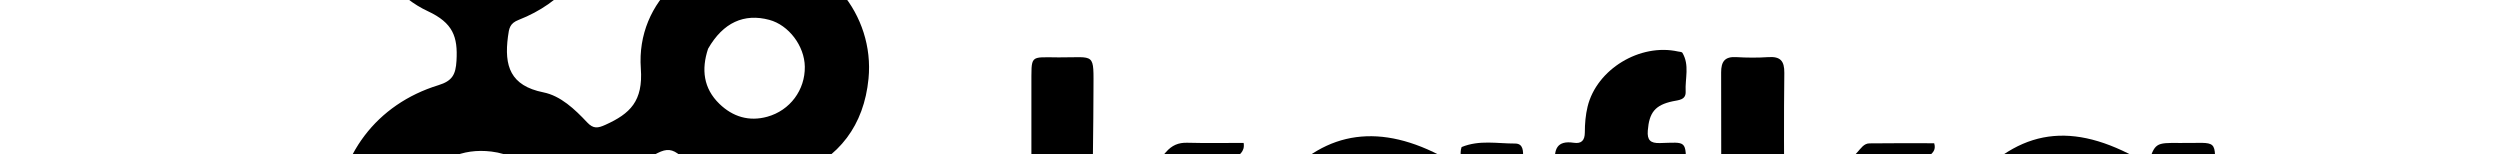
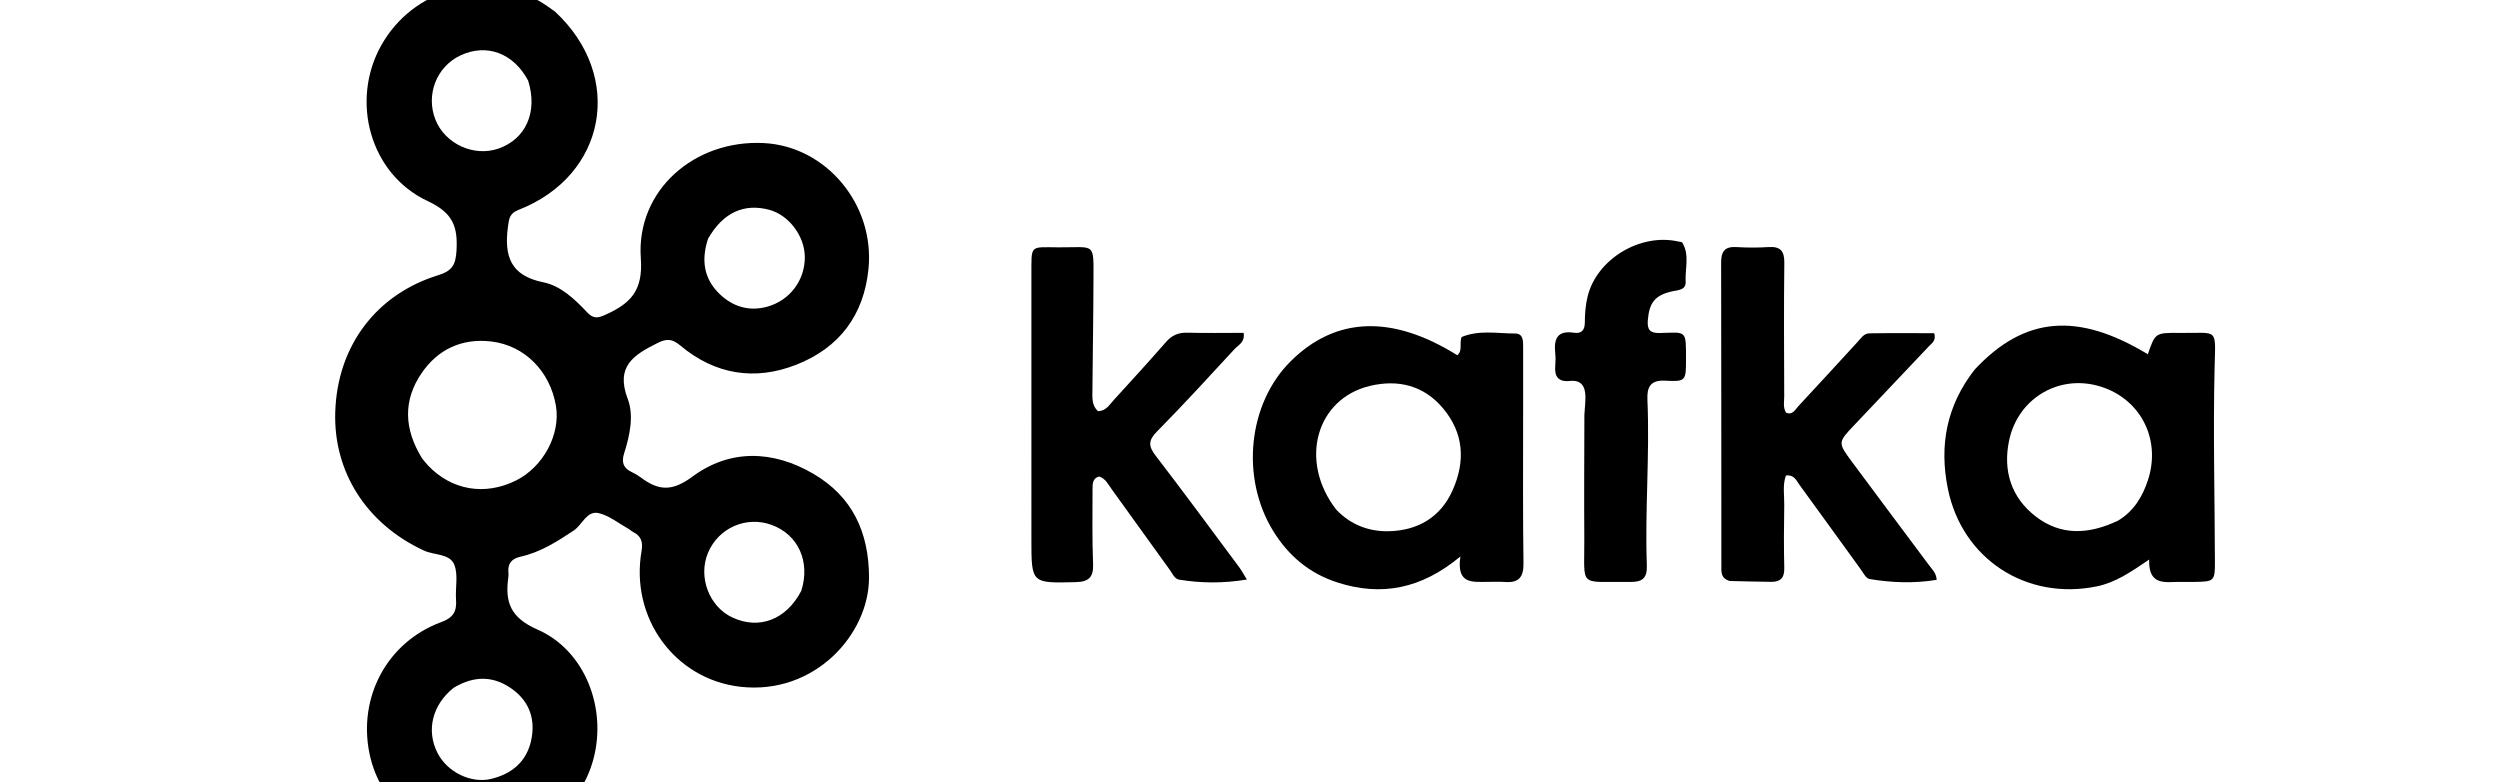
- <svg xmlns="http://www.w3.org/2000/svg" version="1.1" id="Layer_1" x="0px" y="0px" width="100%" viewBox="0 112 816 50" enable-background="new 0 50 816 255" xml:space="preserve">
+ <svg xmlns="http://www.w3.org/2000/svg" version="1.1" id="Layer_1" x="0px" y="0px" width="100%" viewBox="0 50 816 255" enable-background="new 0 50 816 255" xml:space="preserve">
  <path fill="#000000" opacity="1" stroke="none" d=" M181.152,53.781   C203.951,74.938 197.92,107.297 169.306,118.484   C166.38,119.628 166.161,121.2 165.795,123.977   C164.538,133.509 166.526,139.973 177.373,142.147   C183,143.275 187.618,147.659 191.631,151.932   C193.682,154.116 195.141,153.855 197.62,152.734   C205.643,149.107 209.944,145.047 209.168,134.361   C207.559,112.21 226.628,95.488 249.397,96.703   C269.715,97.787 285.526,116.776 283.483,137.685   C281.997,152.898 273.924,163.532 259.939,169.033   C246.363,174.373 233.381,172.274 222.059,162.782   C219.459,160.603 217.651,160.435 214.62,161.959   C206.908,165.835 200.798,169.494 204.91,180.262   C206.94,185.579 205.584,192.158 203.718,197.962   C202.798,200.825 203.419,202.796 206.2,204.078   C207.252,204.563 208.268,205.177 209.197,205.872   C214.887,210.129 219.32,210.528 225.976,205.594   C238.241,196.504 252.304,196.933 265.48,204.643   C278.212,212.094 283.611,223.684 283.651,238.451   C283.701,257.125 265.755,276.913 241.661,274.161   C220.198,271.71 205.644,251.661 209.396,229.899   C209.892,227.025 209.367,225.023 206.721,223.69   C206.131,223.394 205.648,222.892 205.068,222.57   C201.866,220.792 198.826,218.27 195.391,217.484   C191.493,216.592 190.083,221.284 187.281,223.147   C181.837,226.765 176.398,230.26 169.932,231.693   C166.991,232.345 165.646,233.964 165.947,236.962   C165.996,237.456 165.991,237.968 165.921,238.459   C164.775,246.556 166.622,251.628 175.435,255.489   C190.972,262.295 198.135,281.146 193.695,297.75   C189.238,314.418 173.582,326.246 156.71,325.694   C138.961,325.113 124.094,312.885 120.606,295.998   C116.79,277.528 126.408,259.52 144.029,253.053   C148.018,251.589 149.119,249.524 148.848,245.725   C148.576,241.913 149.612,237.694 148.296,234.354   C146.832,230.636 141.751,231.269 138.377,229.705   C119.435,220.925 108.825,203.863 109.423,184.517   C110.098,162.719 122.981,145.987 143.093,139.805   C147.633,138.409 148.735,136.363 149.001,131.822   C149.458,123.998 147.875,119.487 139.642,115.652   C120.699,106.827 114.282,82.84 124.462,64.766   C134.87,46.288 157.974,39.921 176.305,50.506   C177.887,51.42 179.353,52.533 181.152,53.781  M137.789,199.641   C138.428,200.406 139.026,201.211 139.711,201.932   C147.42,210.042 158.288,211.885 168.442,206.823   C177.336,202.389 183.024,191.747 181.457,182.473   C179.554,171.208 171.288,162.775 160.402,161.467   C150.793,160.313 142.902,164.01 137.568,171.858   C131.607,180.63 131.77,189.941 137.789,199.641  M148.069,274.496   C141.109,280.052 139.047,288.385 142.806,295.766   C146.022,302.079 153.811,305.826 160.366,304.222   C167.067,302.583 171.802,298.607 173.334,291.849   C174.841,285.201 173.024,279.19 167.336,275.032   C161.44,270.722 155.118,270.265 148.069,274.496  M261.54,242.853   C264.564,233.331 260.541,224.45 251.774,221.298   C243.545,218.34 234.543,222.297 231.117,230.377   C227.776,238.261 231.404,247.964 239.027,251.533   C247.684,255.585 256.551,252.4 261.54,242.853  M172.391,76.319   C167.608,67.334 158.876,64.079 150.301,68.084   C142.459,71.747 138.882,81.008 142.165,89.149   C145.339,97.017 154.729,101.282 162.729,98.488   C171.561,95.402 175.615,86.653 172.391,76.319  M231.117,127.909   C228.888,134.618 229.58,140.832 234.815,145.897   C239.162,150.103 244.477,151.752 250.449,150.098   C257.88,148.041 262.803,141.354 262.692,133.776   C262.593,126.981 257.446,120.187 251.105,118.483   C242.916,116.283 236.03,119.315 231.117,127.909  z" />
  <path fill="#000000" opacity="1" stroke="none" d=" M644.545,170.618   C660.776,153.23 678.166,151.773 701.054,165.633   C703.456,158.652 703.457,158.573 711.542,158.667   C724.201,158.815 723.155,156.678 722.841,170.103   C722.348,191.238 722.891,212.361 722.949,233.49   C722.966,239.593 722.684,239.857 716.428,239.936   C714.93,239.956 713.431,239.968 711.933,239.934   C707.111,239.827 701.224,241.594 701.48,232.642   C695.514,236.682 690.54,240.14 684.366,241.401   C661.413,246.088 640.432,232.47 635.783,209.523   C632.927,195.431 635.318,182.409 644.545,170.618  M691.352,219.928   C696.496,216.827 699.393,212.018 701.154,206.509   C705.53,192.817 698.13,179.37 684.404,175.827   C671.352,172.458 658.519,180.386 655.746,193.897   C653.744,203.654 656.433,212.309 664.339,218.484   C672.486,224.847 681.581,224.578 691.352,219.928  z" />
  <path fill="#000000" opacity="1" stroke="none" d=" M477.072,159.997   C482.91,157.612 488.736,158.875 494.485,158.85   C497.283,158.838 497.142,161.377 497.15,163.359   C497.182,171.35 497.141,179.341 497.145,187.332   C497.152,202.814 497.037,218.299 497.268,233.778   C497.336,238.304 495.811,240.282 491.286,239.964   C489.298,239.825 487.292,239.935 485.295,239.928   C480.608,239.91 475.309,240.76 476.676,231.625   C463.897,242.273 450.804,244.735 436.475,240.097   C427.364,237.148 420.54,231.405 415.553,223.292   C404.867,205.905 407.346,181.716 421.298,167.894   C435.985,153.344 454.381,152.667 475.658,165.949   C477.495,164.425 476.25,162.187 477.072,159.997  M436.151,216.344   C440.771,221.239 446.748,223.52 453.173,223.396   C462.655,223.212 470.197,218.933 474.169,209.946   C478.316,200.562 477.831,191.441 471.037,183.311   C464.723,175.756 456.292,173.773 447.144,175.959   C429.584,180.157 423.865,200.483 436.151,216.344  z" />
  <path fill="#000000" opacity="1" stroke="none" d=" M564.594,239.637   C561.551,238.763 561.856,236.558 561.854,234.614   C561.824,201.633 561.853,168.652 561.779,135.672   C561.771,132.117 562.949,130.422 566.706,130.643   C570.192,130.849 573.711,130.874 577.194,130.644   C581.088,130.387 582.451,131.851 582.402,135.812   C582.223,150.301 582.323,164.794 582.371,179.285   C582.377,181.07 581.908,182.946 582.949,184.676   C585.128,185.615 585.921,183.714 586.952,182.607   C593.422,175.663 599.825,168.659 606.25,161.674   C607.371,160.455 608.363,158.825 610.163,158.798   C617.265,158.693 624.37,158.755 631.325,158.755   C632.039,161.181 630.564,161.997 629.581,163.037   C621.46,171.625 613.331,180.204 605.2,188.783   C599.882,194.395 599.819,194.437 604.485,200.743   C612.902,212.12 621.402,223.436 629.861,234.782   C630.739,235.96 631.96,236.95 632.133,239.258   C624.798,240.465 617.467,240.21 610.185,238.99   C609.058,238.801 608.14,236.924 607.268,235.724   C600.611,226.568 594.011,217.369 587.333,208.227   C586.323,206.844 585.612,204.854 582.927,205.208   C581.78,208.334 582.436,211.667 582.379,214.905   C582.259,221.732 582.224,228.566 582.388,235.391   C582.466,238.638 581.124,239.976 578.015,239.916   C573.688,239.832 569.361,239.788 564.594,239.637  z" />
  <path fill="#000000" opacity="1" stroke="none" d=" M336.649,140.042   C336.72,129.732 335.828,130.678 345.543,130.731   C357.71,130.797 356.933,128.819 356.907,141.799   C356.882,153.619 356.654,165.439 356.568,177.26   C356.551,179.7 356.28,182.277 358.37,184.211   C360.994,184.164 362.122,182.114 363.528,180.576   C369.261,174.304 374.99,168.027 380.583,161.631   C382.503,159.434 384.615,158.513 387.532,158.593   C393.663,158.762 399.801,158.644 405.923,158.644   C406.424,161.687 404.209,162.581 402.967,163.926   C394.608,172.976 386.296,182.08 377.64,190.842   C374.757,193.76 374.812,195.628 377.207,198.743   C386.447,210.758 395.421,222.978 404.472,235.138   C405.244,236.176 405.851,237.337 406.977,239.157   C399.189,240.451 392.026,240.362 384.871,239.196   C383.353,238.948 382.702,237.228 381.831,236.02   C375.5,227.234 369.17,218.447 362.841,209.66   C361.691,208.063 360.84,206.164 358.706,205.525   C356.597,206.166 356.604,207.925 356.604,209.568   C356.603,217.725 356.45,225.89 356.78,234.035   C356.956,238.403 355.417,239.904 351.108,240.009   C336.648,240.363 336.65,240.481 336.65,226.031   C336.649,197.533 336.649,169.035 336.649,140.042  z" />
  <path fill="#000000" opacity="1" stroke="none" d=" M517.142,185.406   C517.273,183.127 517.506,181.299 517.483,179.474   C517.441,176.202 516.215,173.939 512.405,174.346   C508.608,174.751 507.308,172.867 507.635,169.326   C507.757,168.005 507.771,166.65 507.631,165.333   C507.151,160.802 508.135,157.753 513.688,158.6   C516.138,158.974 517.287,157.883 517.29,155.202   C517.292,152.397 517.528,149.518 518.189,146.799   C521.161,134.587 535.316,126.044 547.728,128.813   C548.212,128.921 548.944,128.916 549.128,129.223   C551.529,133.236 549.98,137.631 550.197,141.855   C550.342,144.667 547.884,144.651 545.971,145.06   C540.215,146.289 538.293,148.74 537.839,154.628   C537.598,157.763 538.717,158.769 541.749,158.695   C550.544,158.481 550.32,157.503 550.311,167.375   C550.305,174.258 550.275,174.621 543.569,174.252   C538.486,173.972 537.545,176.573 537.719,180.55   C538.506,198.532 536.872,216.505 537.529,234.475   C537.69,238.874 535.93,239.994 532.071,239.95   C514.885,239.756 517.235,242.116 517.116,225.794   C517.019,212.483 517.116,199.171 517.142,185.406  z" />
</svg>
